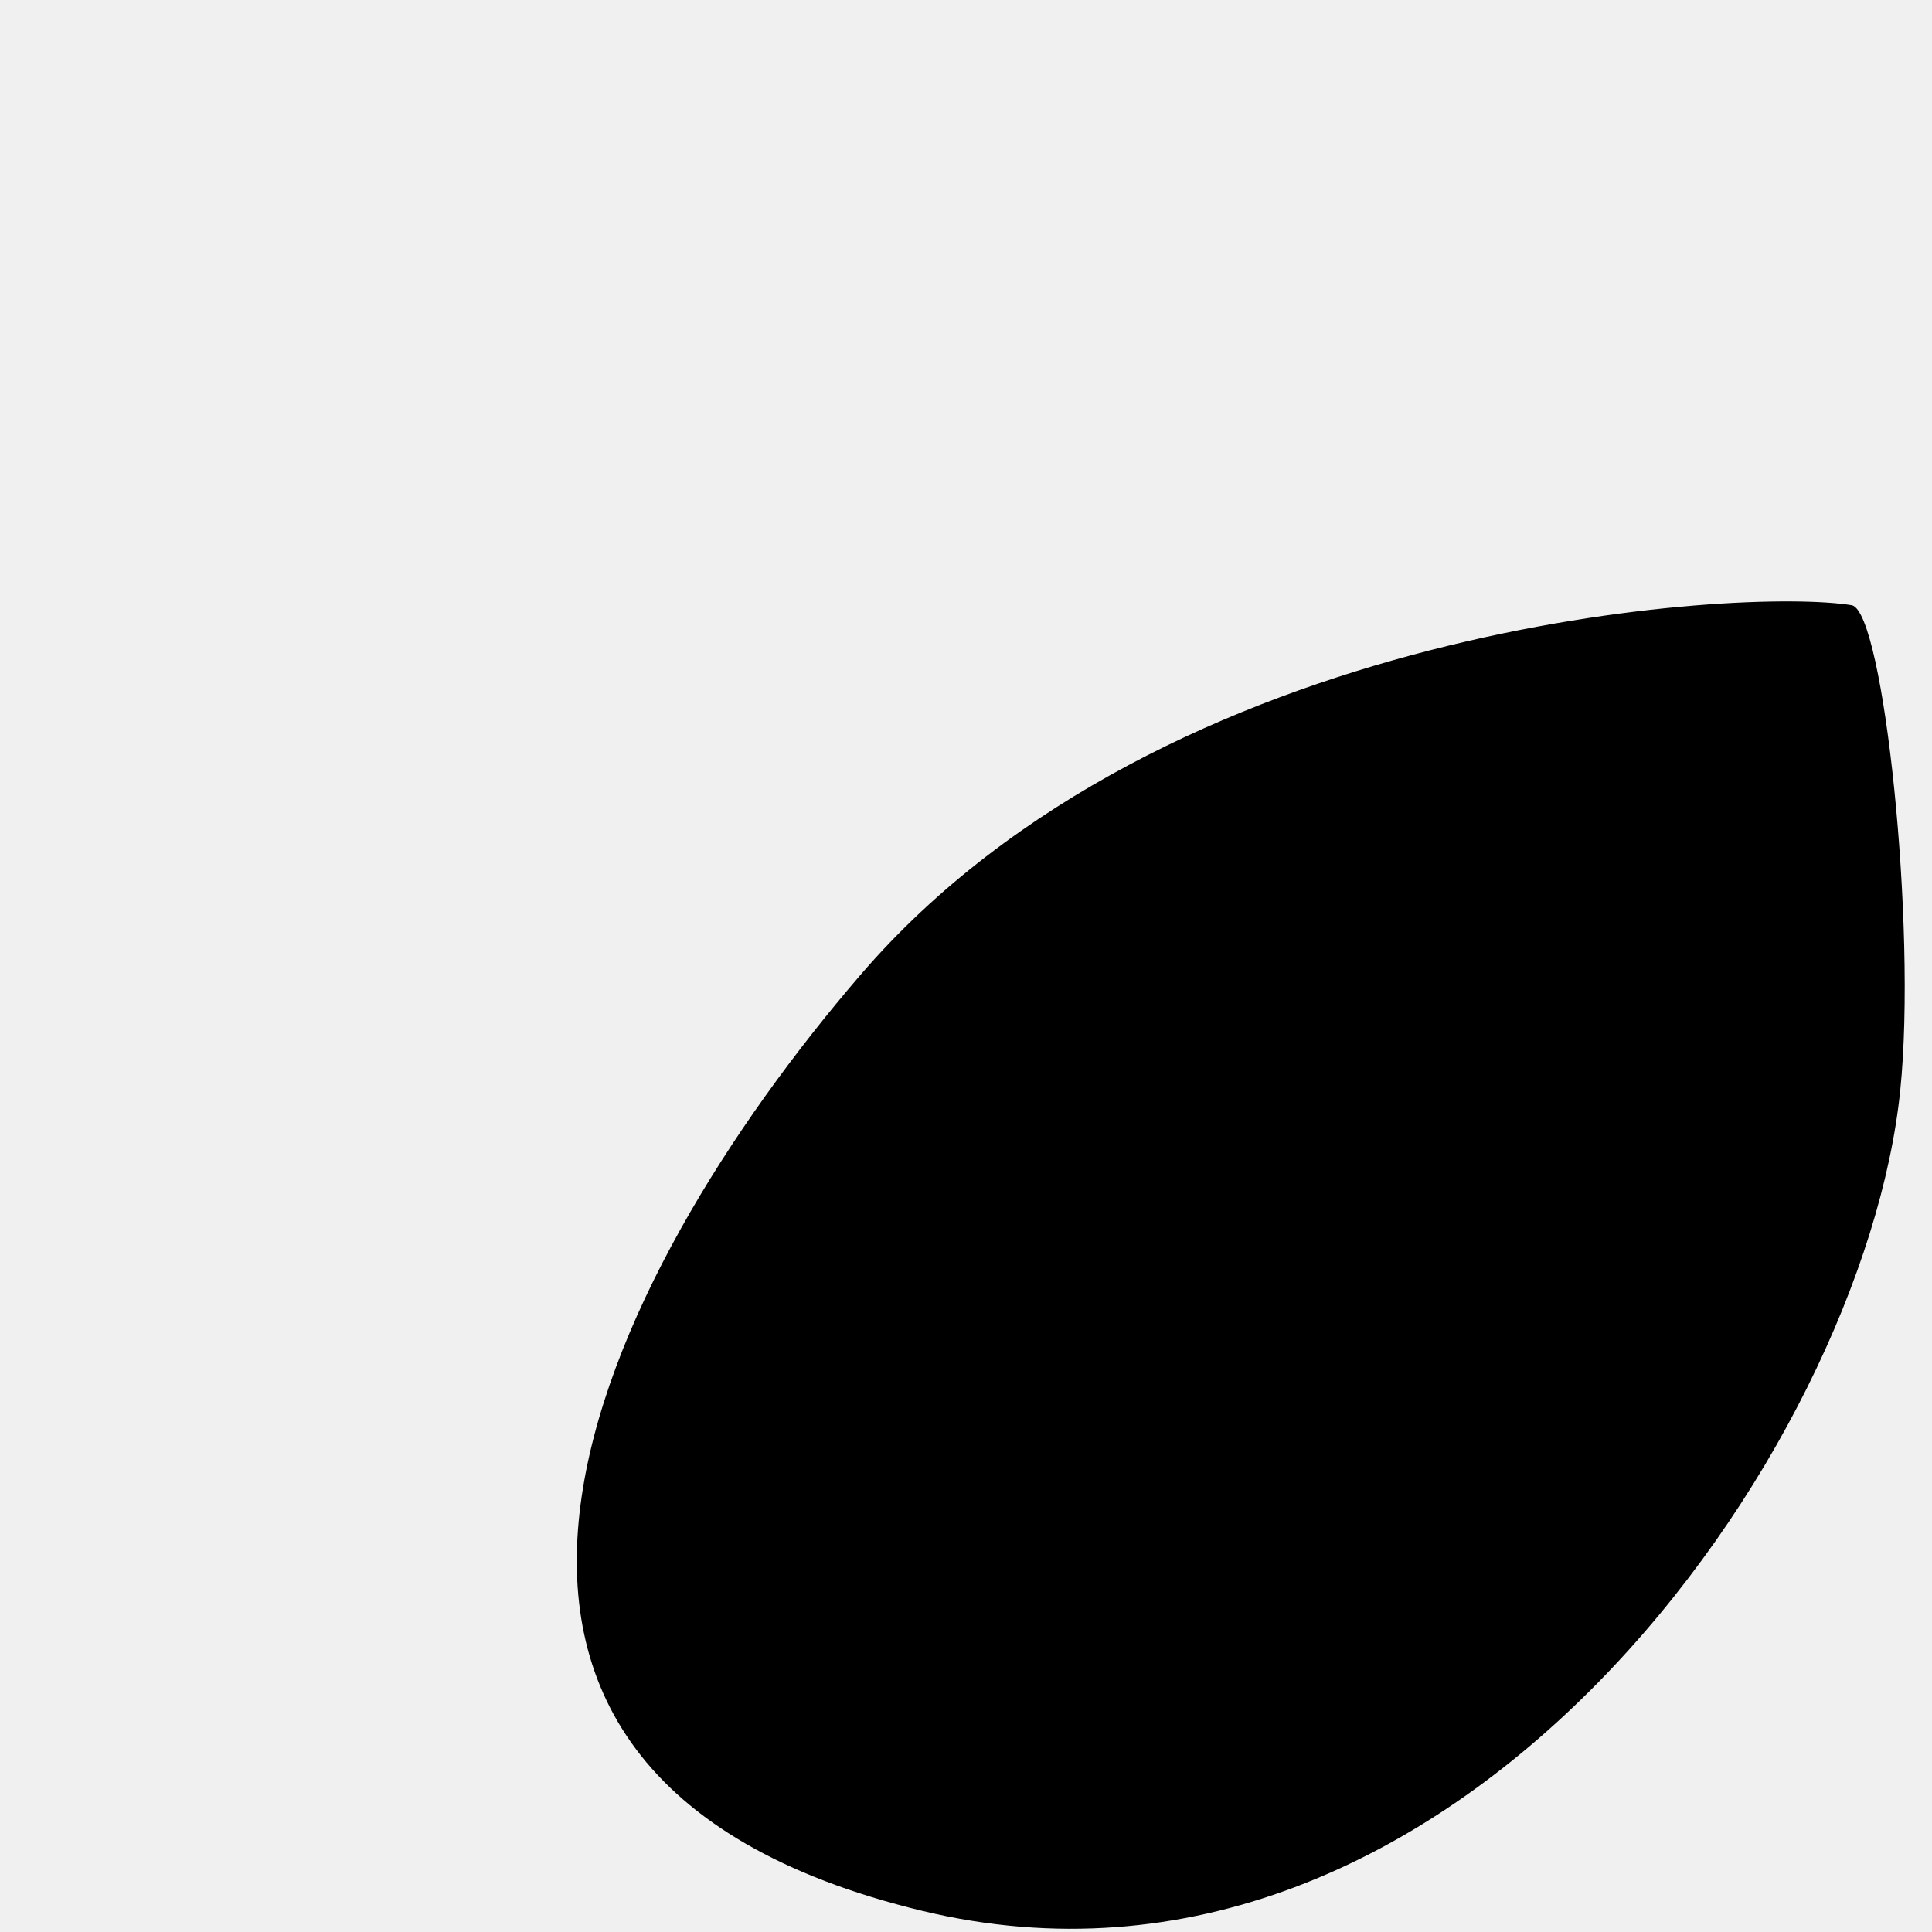
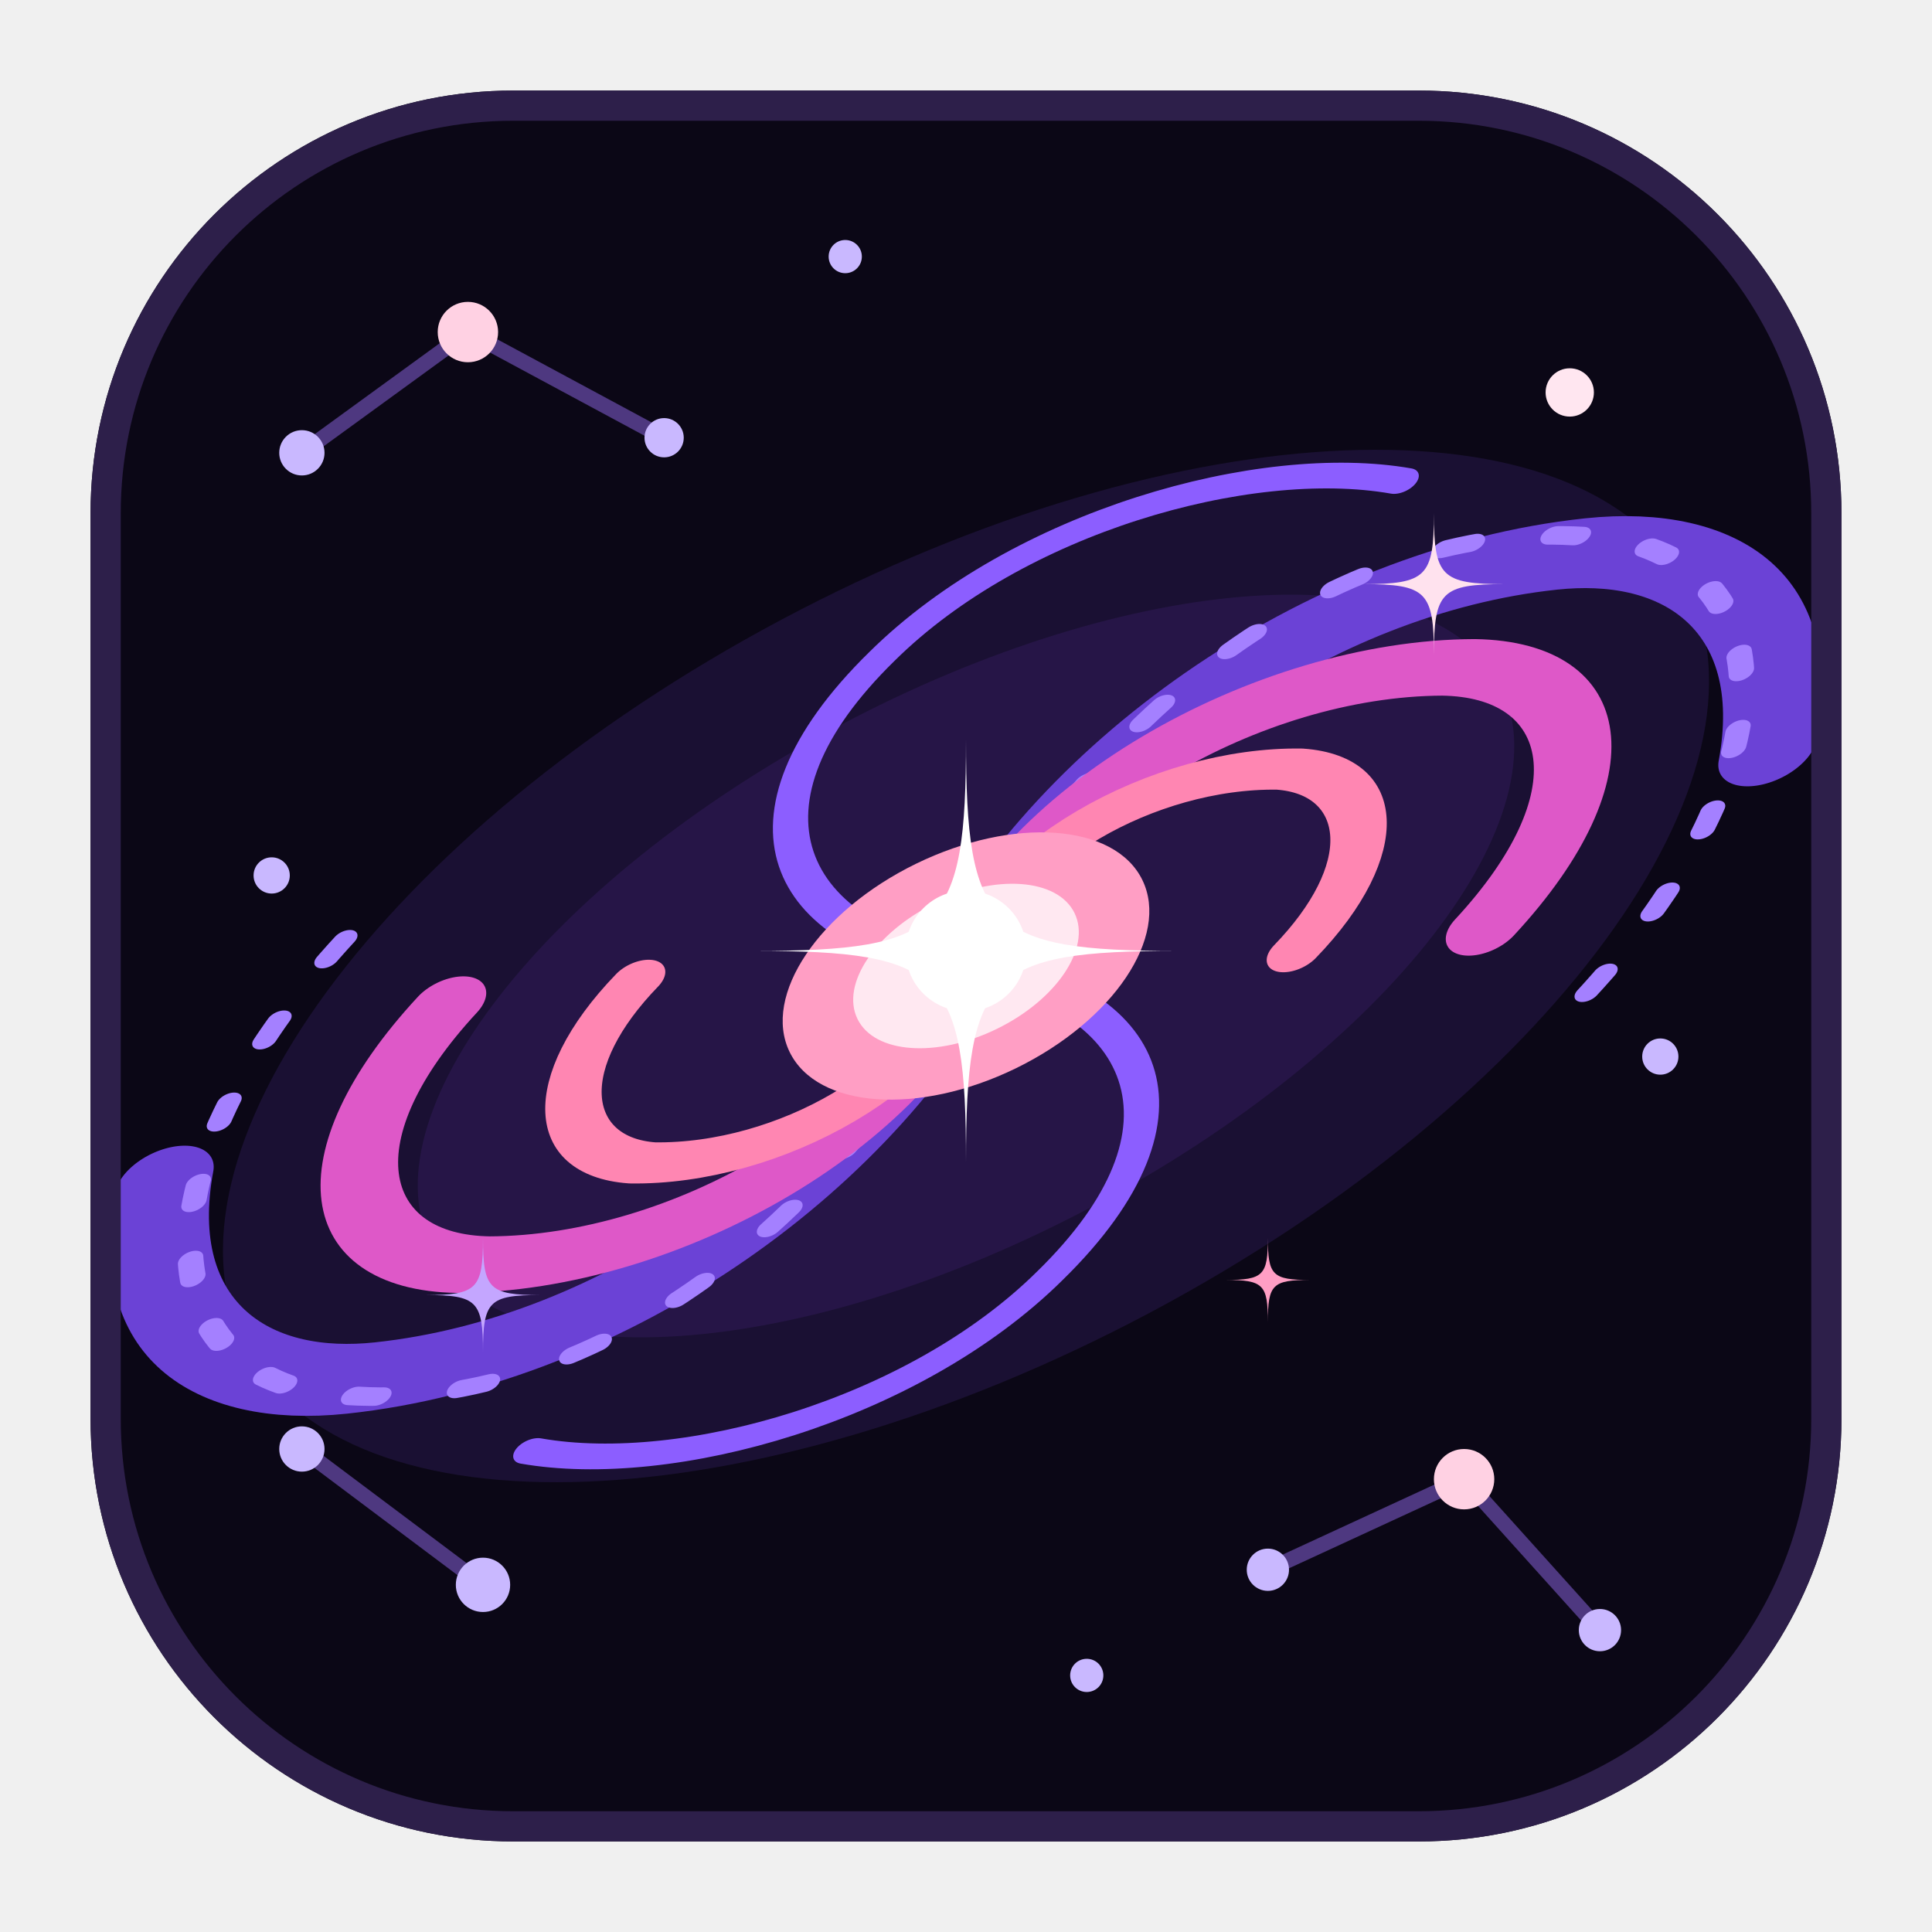
- <svg xmlns="http://www.w3.org/2000/svg" fill="none" viewBox="0 0 128 128">
-   <path d="M50.4 78.5a75.1 75.1 0 0 0-28.5 6.9c24.2-65.1 44.7-40.5 58.4-58.7 1.1-1.5 1.6-3.4 1.3-5.3l-3.3-18.5c-.4-2.2-2.4-3.7-4.7-3.5C60 1.1 19.3 18.3 3 49.3a50.3 50.3 0 0 0 5.3 56.2c3.5-10.4 14.1-27 42.1-27z" fill="oklch(0.49 0.015 271.104)" />
-   <path d="M122.7 40.1c-7.2-1.2-45.5 1-65.7 24.5-17.2 20-33.6 52.9 4.1 62 35.3 8.5 62.4-30.6 64.8-54.4 1.1-10.8-1.1-31.6-3.2-32.1z" fill="url(#gradient1)" />
+ <svg xmlns="http://www.w3.org/2000/svg" viewBox="0 0 128 128" fill="none">
  <defs>
-     <linearGradient id="gradient1" x1="78.5" y1="115.2" x2="131.3" y2="40.6" gradientUnits="userSpaceOnUse">
-       <stop stop-color="oklch(0.58 0.201 26.177)" />
-       <stop offset="1" stop-color="oklch(0.704 0.286 324.505)" />
-     </linearGradient>
+     <clipPath id="spaceClip">
+       <rect x="6" y="6" width="116" height="116" rx="28" />
+     </clipPath>
  </defs>
+   <g clip-path="url(#spaceClip)">
+     <rect x="6" y="6" width="116" height="116" rx="28" fill="#0B0716" />
+     <ellipse cx="64" cy="64" rx="54" ry="26" transform="rotate(-28 64 64)" fill="#1A1033" />
+     <ellipse cx="64" cy="64" rx="40" ry="18" transform="rotate(-28 64 64)" fill="#261547" />
+     <g stroke="#4E3880" stroke-width="1" stroke-linecap="round">
+       <polyline points="20,30 31,22 44,29" />
+       <polyline points="84,104 97,98 106,108" />
+       <line x1="20" y1="96" x2="32" y2="105" />
+     </g>
+     <g fill="#C9B8FF">
+       <circle cx="20" cy="30" r="1.5" />
+       <circle cx="31" cy="22" r="2" fill="#FFD1E3" />
+       <circle cx="44" cy="29" r="1.3" />
+       <circle cx="84" cy="104" r="1.4" />
+       <circle cx="97" cy="98" r="2" fill="#FFD1E3" />
+       <circle cx="106" cy="108" r="1.4" />
+       <circle cx="20" cy="96" r="1.5" />
+       <circle cx="32" cy="105" r="1.8" />
+       <circle cx="104" cy="26" r="1.6" fill="#FFE6F0" />
+       <circle cx="18" cy="58" r="1.2" />
+       <circle cx="110" cy="70" r="1.2" />
+       <circle cx="56" cy="17" r="1.1" />
+       <circle cx="72" cy="111" r="1.1" />
+     </g>
+     <g transform="translate(64 64) rotate(-26) scale(1 0.58) translate(-64 -64)">
+       <path d="M64 64C76 48 96 42 112 52C120 57 124 68 118 82" stroke="#6B42D6" stroke-width="7" stroke-linecap="round" />
+       <path d="M64 64C52 80 32 86 16 76C8 71 4 60 10 46" stroke="#6B42D6" stroke-width="7" stroke-linecap="round" />
+       <path d="M64 64C82 40 104 38 116 54C124 66 118 86 100 98" stroke="#A480FF" stroke-width="1.8" stroke-dasharray="2 6" stroke-linecap="round" />
+       <path d="M64 64C46 88 24 90 12 74C4 62 10 42 28 30" stroke="#A480FF" stroke-width="1.8" stroke-dasharray="2 6" stroke-linecap="round" />
+       <path d="M64 64C72 50 90 48 102 58C110 65 108 78 96 86" stroke="#DE58C8" stroke-width="5.5" stroke-linecap="round" />
+       <path d="M64 64C56 78 38 80 26 70C18 63 20 50 32 42" stroke="#DE58C8" stroke-width="5.5" stroke-linecap="round" />
+       <path d="M64 64C69 54 81 53 89 60C94 65 92 74 84 79" stroke="#FF86B2" stroke-width="4" stroke-linecap="round" />
+       <path d="M64 64C59 74 47 75 39 68C34 63 36 54 44 49" stroke="#FF86B2" stroke-width="4" stroke-linecap="round" />
+       <path d="M64 64C54 52 54 36 68 28C80 21 96 26 104 36" stroke="#8C5EFF" stroke-width="2.5" stroke-linecap="round" />
+       <path d="M64 64C74 76 74 92 60 100C48 107 32 102 24 92" stroke="#8C5EFF" stroke-width="2.5" stroke-linecap="round" />
+       <circle cx="64" cy="64" r="13" fill="#FF9EC4" />
+       <circle cx="64" cy="64" r="8" fill="#FFE8F1" />
+     </g>
+     <path d="M64 49C64 61.5 65.5 63 78 63C65.5 63 64 64.5 64 77C64 64.5 62.5 63 50 63C62.5 63 64 61.5 64 49Z" fill="#FFFFFF" />
+     <circle cx="64" cy="63" r="4" fill="#FFFFFF" />
+     <path d="M95 34C95 38.2 95.5 38.7 99.7 38.7C95.5 38.7 95 39.2 95 43.4C95 39.2 94.5 38.7 90.3 38.7C94.5 38.7 95 38.2 95 34Z" fill="#FFE2EE" />
+     <path d="M32 82C32 85.4 32.4 85.8 35.8 85.8C32.4 85.8 32 86.2 32 89.6C32 86.2 31.6 85.8 28.2 85.8C31.6 85.8 32 85.4 32 82Z" fill="#C4A6FF" />
+     <path d="M84 82C84 84.5 84.3 84.8 86.8 84.8C84.3 84.8 84 85.1 84 87.6C84 85.1 83.7 84.8 81.2 84.8C83.7 84.8 84 84.5 84 82Z" fill="#FF9EC4" />
+   </g>
+   <rect x="7" y="7" width="114" height="114" rx="27" stroke="#2D1F4A" stroke-width="2" />
</svg>
